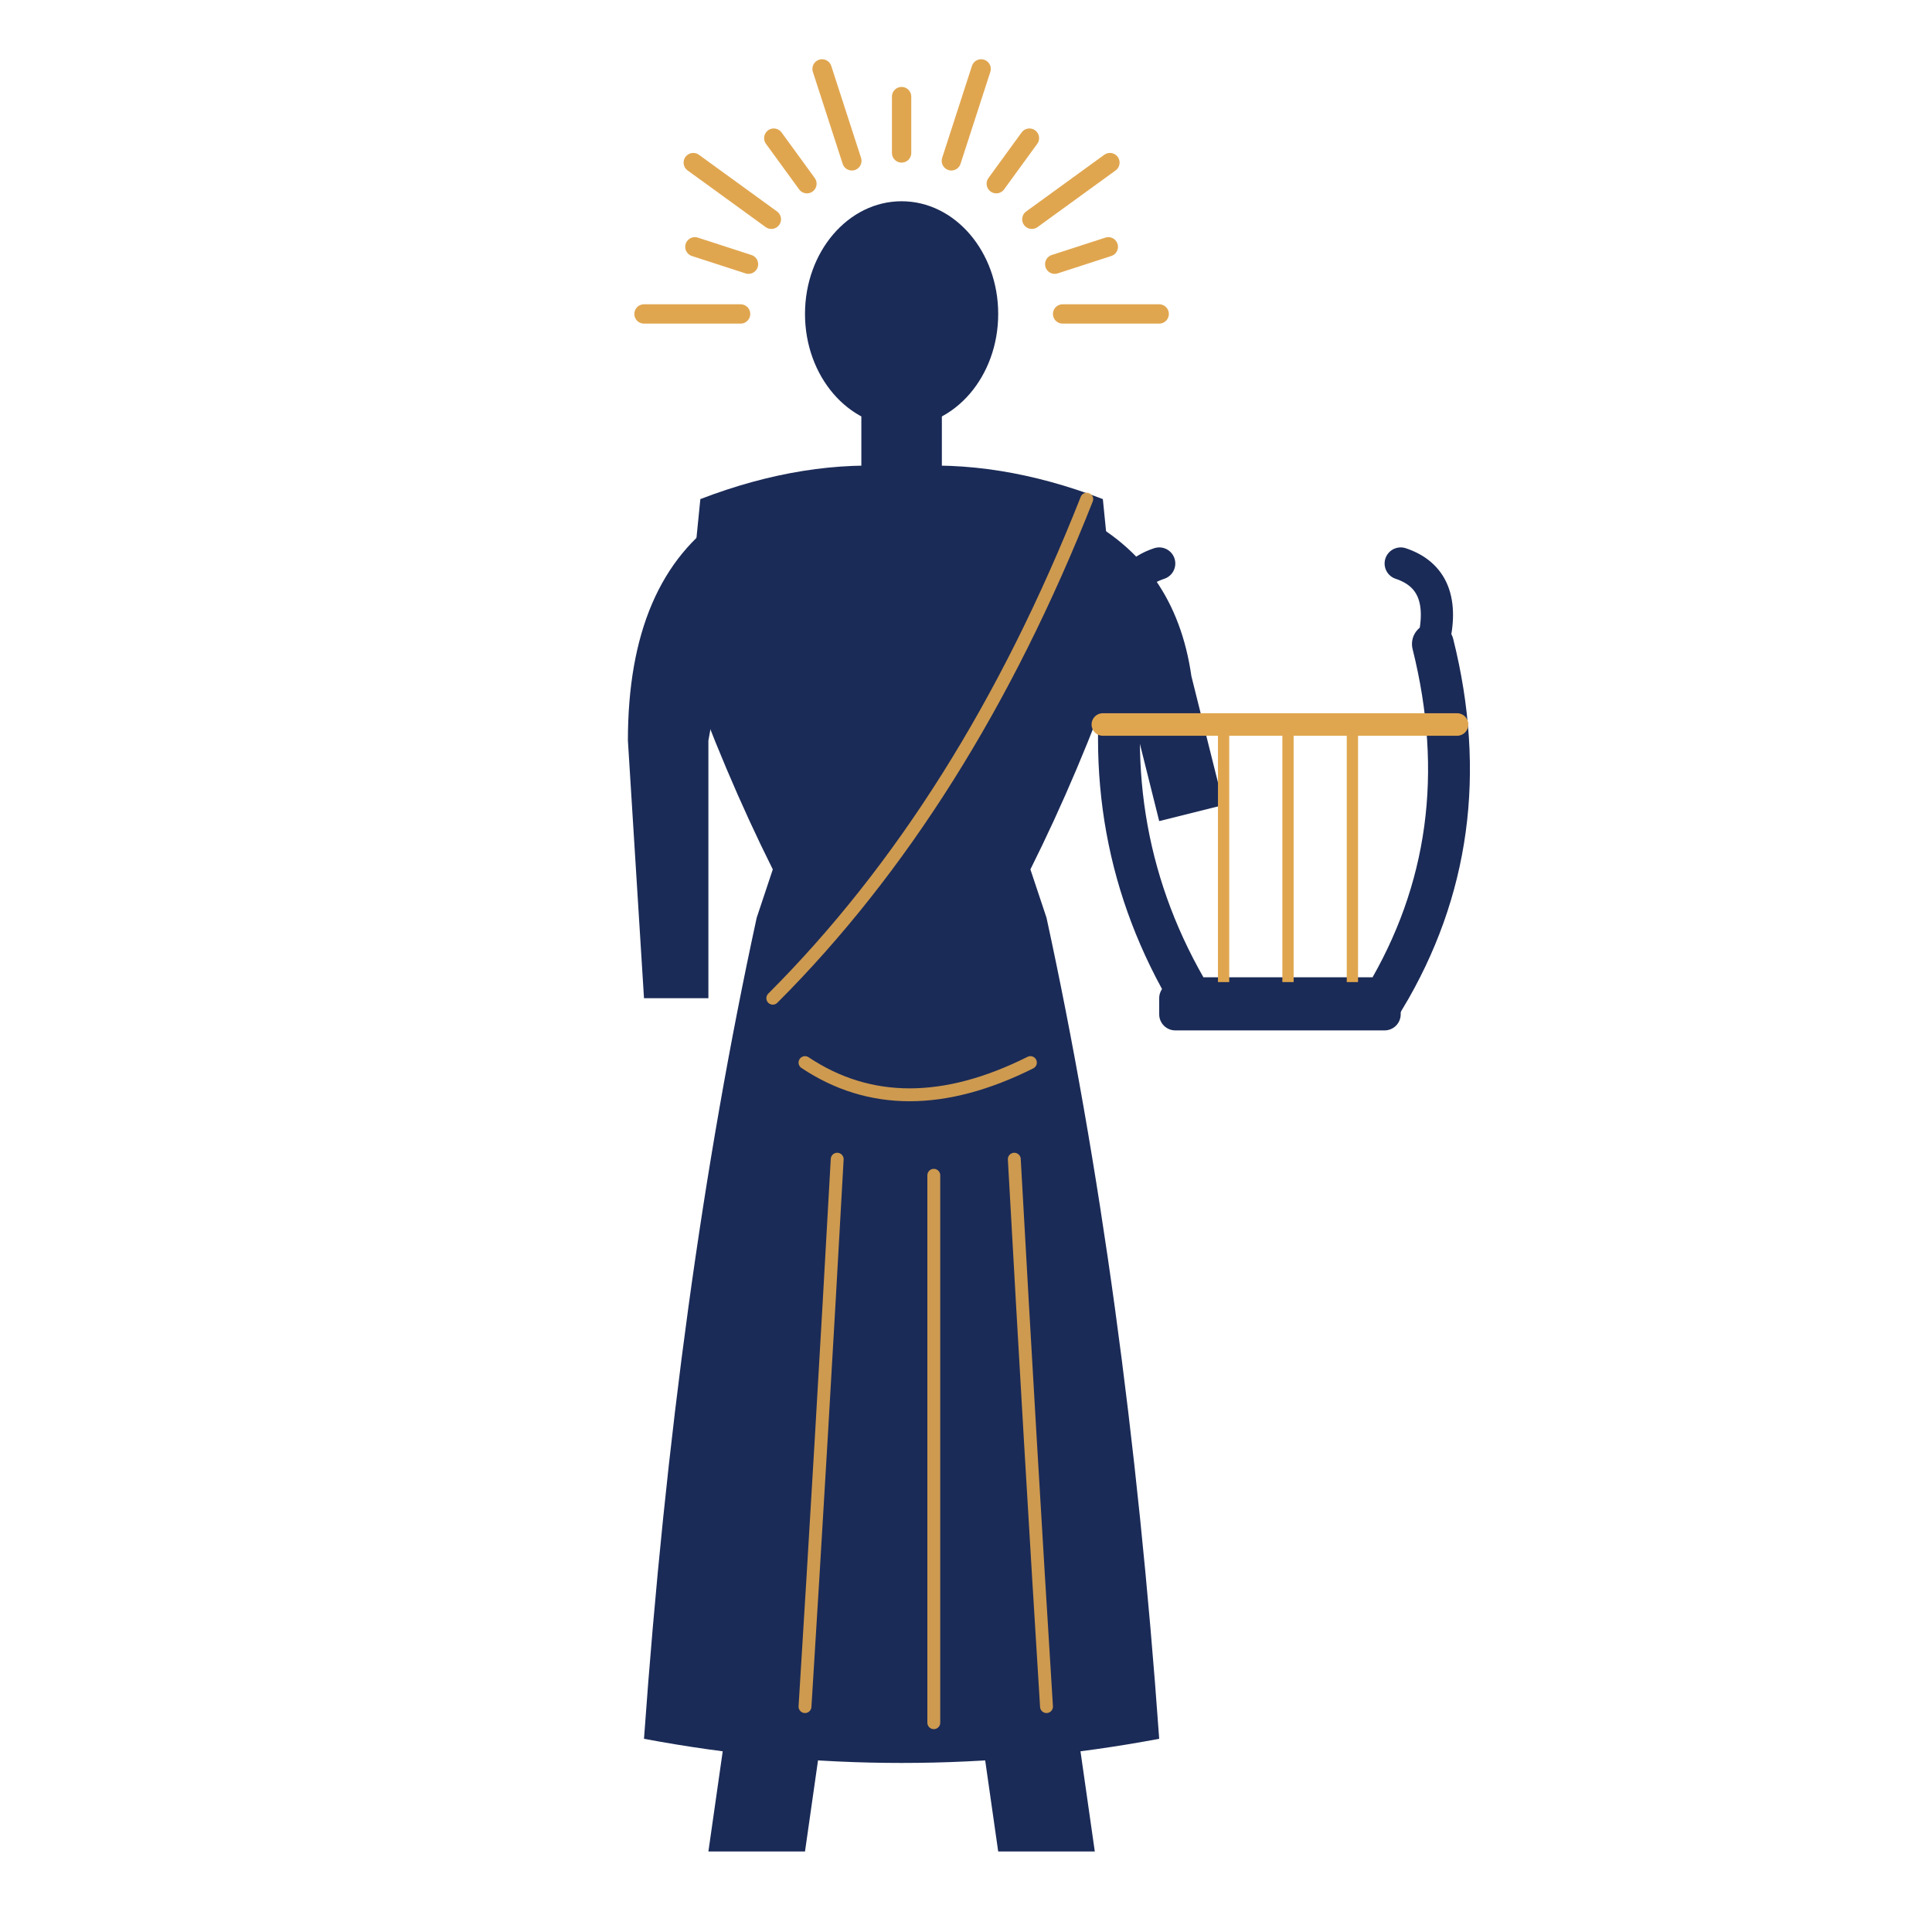
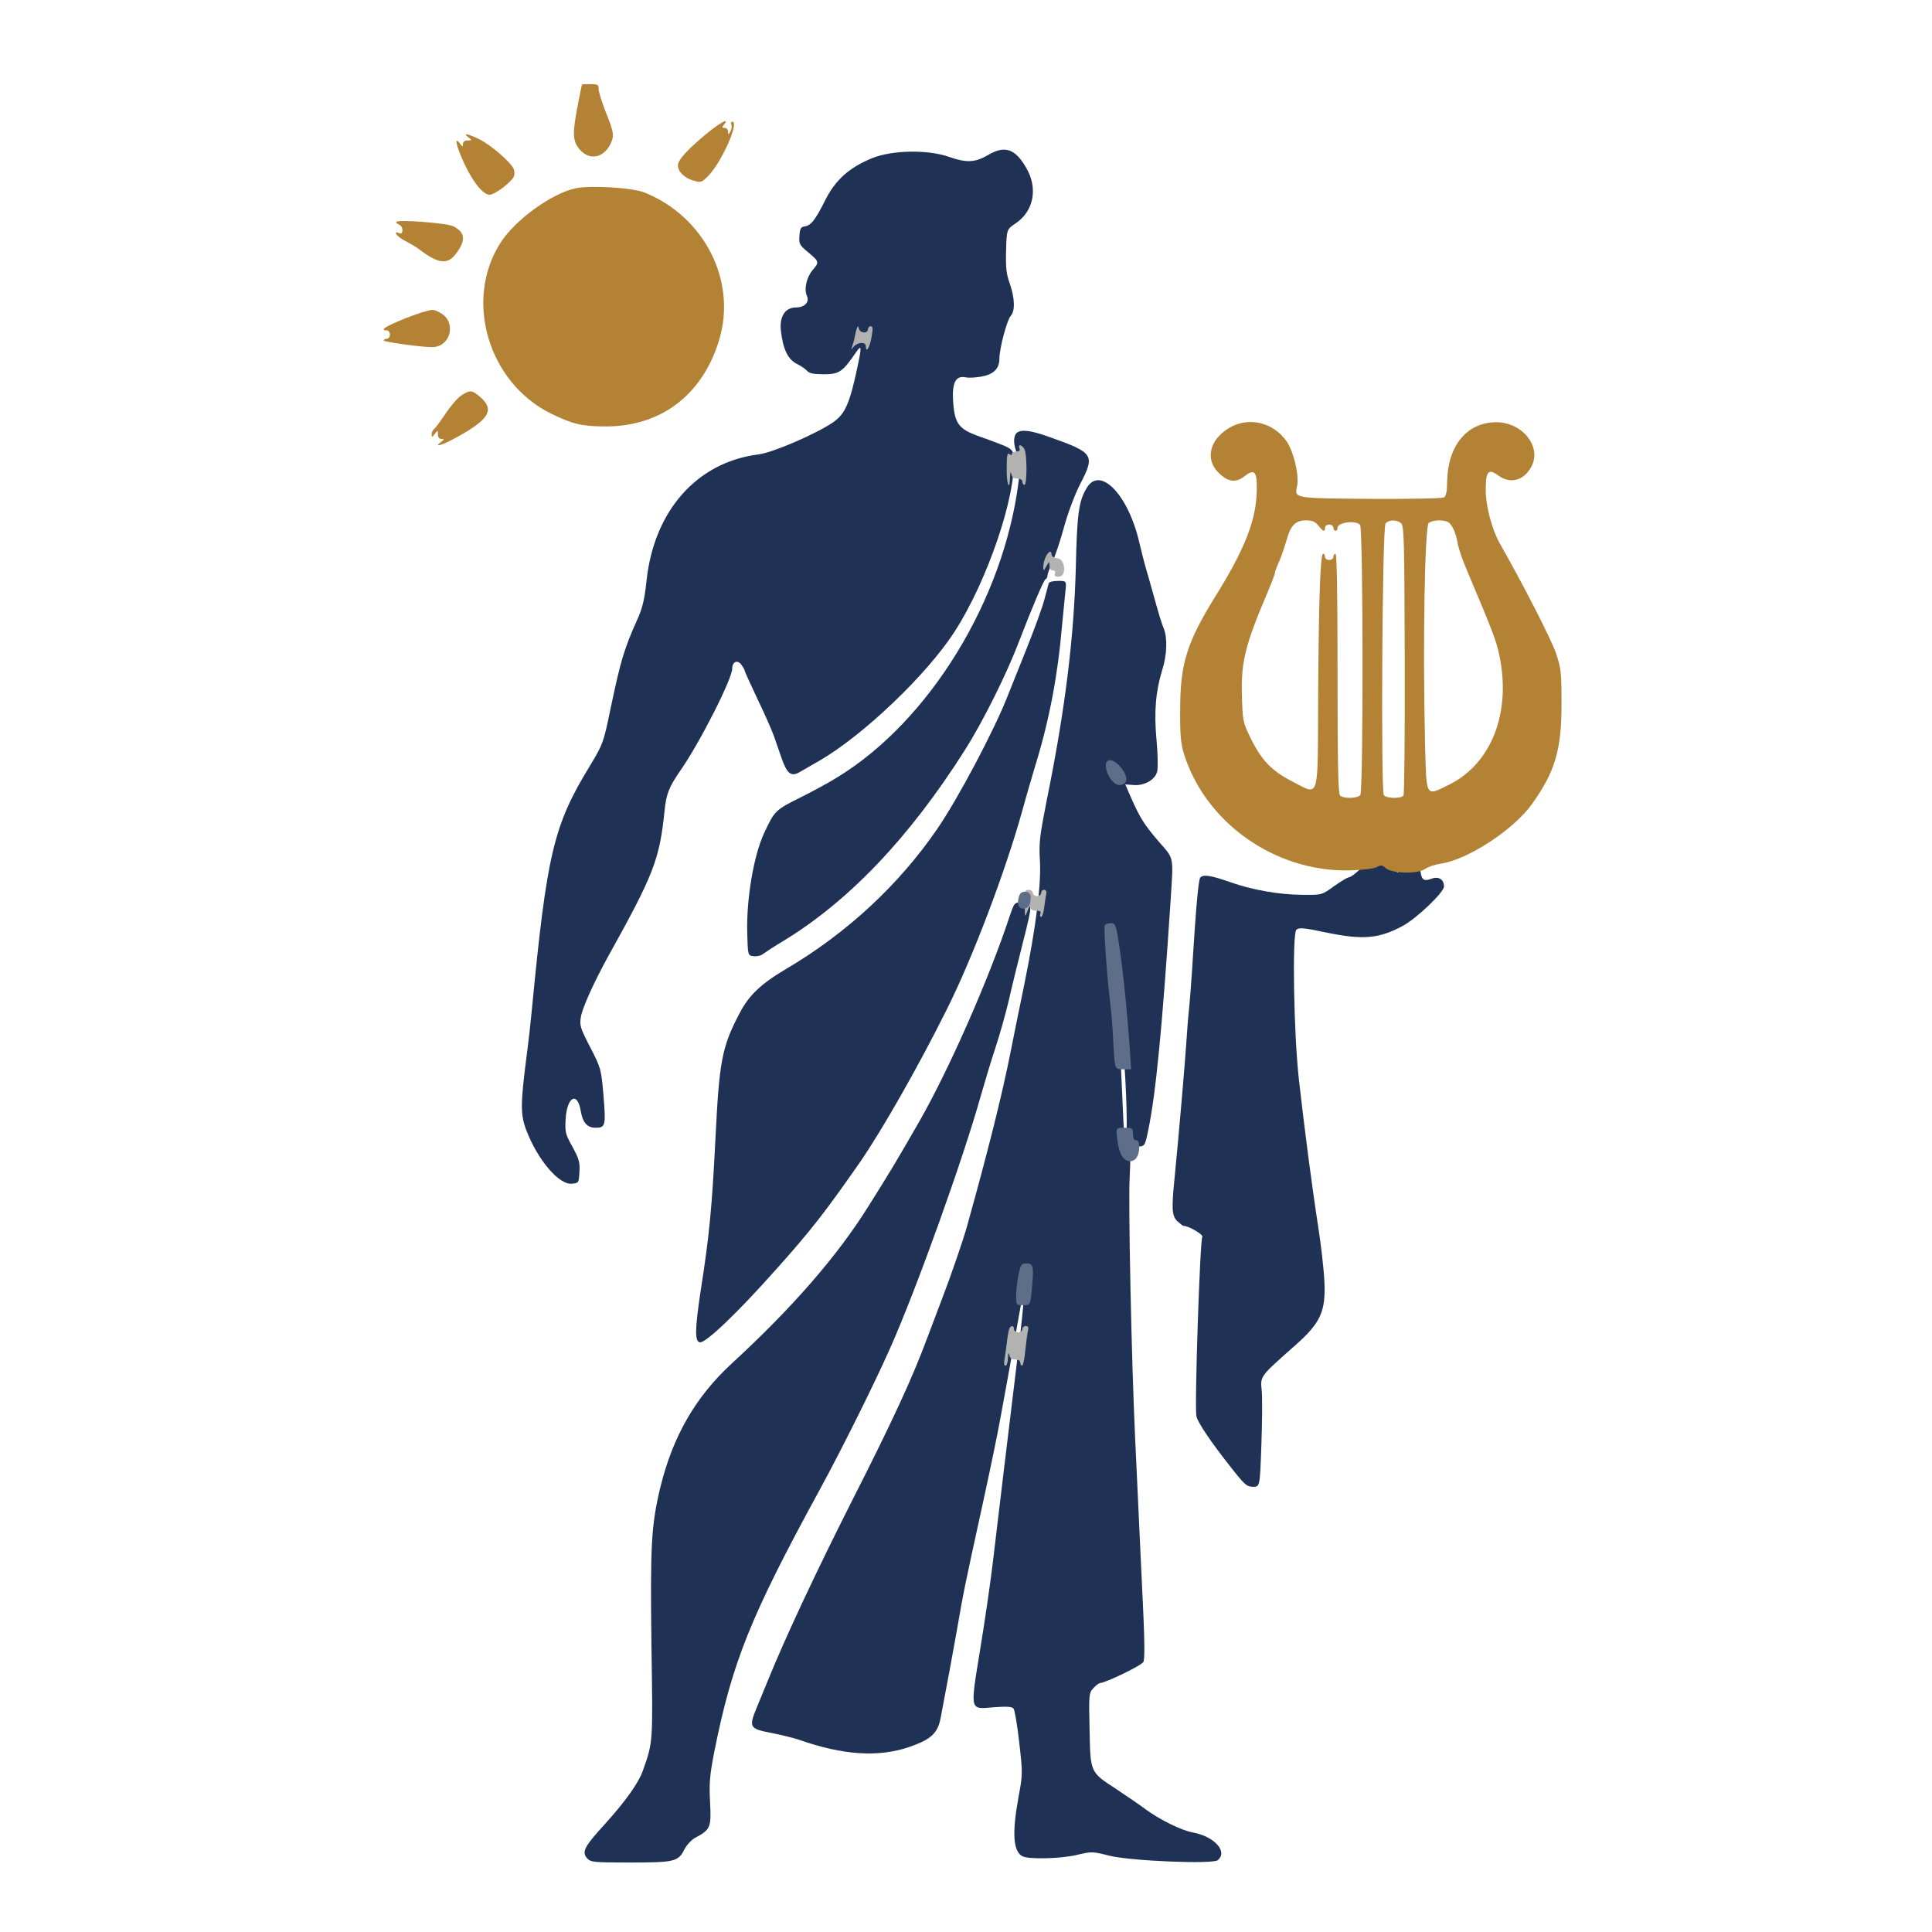
- <svg xmlns="http://www.w3.org/2000/svg" viewBox="0 0 120 120">
-   <line x1="46.00" y1="19.50" x2="40.00" y2="19.50" stroke="#E0A64F" stroke-width="1.2" stroke-linecap="round" />
-   <line x1="46.49" y1="16.41" x2="43.16" y2="15.33" stroke="#E0A64F" stroke-width="1.2" stroke-linecap="round" />
-   <line x1="47.91" y1="13.62" x2="43.06" y2="10.10" stroke="#E0A64F" stroke-width="1.2" stroke-linecap="round" />
-   <line x1="50.12" y1="11.41" x2="48.06" y2="8.58" stroke="#E0A64F" stroke-width="1.2" stroke-linecap="round" />
-   <line x1="52.91" y1="9.99" x2="51.06" y2="4.28" stroke="#E0A64F" stroke-width="1.2" stroke-linecap="round" />
-   <line x1="56.00" y1="9.50" x2="56.00" y2="6.00" stroke="#E0A64F" stroke-width="1.2" stroke-linecap="round" />
-   <line x1="59.09" y1="9.99" x2="60.94" y2="4.28" stroke="#E0A64F" stroke-width="1.2" stroke-linecap="round" />
-   <line x1="61.88" y1="11.41" x2="63.94" y2="8.58" stroke="#E0A64F" stroke-width="1.2" stroke-linecap="round" />
-   <line x1="64.09" y1="13.62" x2="68.94" y2="10.10" stroke="#E0A64F" stroke-width="1.2" stroke-linecap="round" />
-   <line x1="65.51" y1="16.41" x2="68.84" y2="15.33" stroke="#E0A64F" stroke-width="1.2" stroke-linecap="round" />
-   <line x1="66.00" y1="19.50" x2="72.00" y2="19.50" stroke="#E0A64F" stroke-width="1.2" stroke-linecap="round" />
-   <path d="M43.5 31 Q50 28.5 56 29 Q62 28.5 68.5 31 L69.5 41 Q67 48 64 54 L65 57 Q70 80 72 108 Q56 111 40 108 Q42 80 47 57 L48 54 Q45 48 42.5 41 Z" fill="#1B2B57" />
-   <ellipse cx="56" cy="19.5" rx="6" ry="7" fill="#1B2B57" />
-   <rect x="53.5" y="25" width="5" height="5" fill="#1B2B57" />
-   <path d="M45 32 Q39 36 39 46 L40 62 L44 62 L44 46 Q45 40 48 37 Z" fill="#1B2B57" />
-   <path d="M67 32 Q73 35 74 42 L76 50 L72 51 L70 43 Q68 39 66 37 Z" fill="#1B2B57" />
-   <path d="M45 108 L44 115 L50 115 L51 108 Z M61 108 L62 115 L68 115 L67 108 Z" fill="#1B2B57" />
-   <path d="M70 40 Q68 52 74 62 L86 62 Q92 52 89 40" stroke="#1B2B57" stroke-width="2.6" fill="none" stroke-linecap="round" opacity="1" />
-   <path d="M70 40 Q69 36 72 35 M89 40 Q90 36 87 35" stroke="#1B2B57" stroke-width="2" fill="none" stroke-linecap="round" opacity="1" />
-   <path d="M68.5 45 H90.5" stroke="#E0A64F" stroke-width="1.4" fill="none" stroke-linecap="round" opacity="1" />
-   <path d="M76 45 V62 M80 45 V62 M84 45 V62" stroke="#E0A64F" stroke-width="0.7" fill="none" stroke-linecap="round" opacity="1" />
-   <rect x="72" y="61" width="15" height="3" rx="1" fill="#1B2B57" />
-   <path d="M67.5 31 Q60 50 48 62 M50 66 Q56 70 64 66 M52 72 Q51 90 50 106 M58 73 V107 M63 72 Q64 90 65 106" stroke="#E0A64F" stroke-width="0.8" fill="none" stroke-linecap="round" opacity="0.9" />
+ <svg xmlns="http://www.w3.org/2000/svg" viewBox="249.2 -34.3 925.6 925.6">
+   <g transform="translate(0,864) scale(0.1,-0.1)" fill="#1F3256">
+     <path d="M7225 8240 c-61 -36 -103 -38 -188 -8 -101 35 -269 32 -365 -6 -111 -45 -178 -105 -227 -203 -47 -94 -68 -121 -99 -125 -17 -2 -22 -11 -24 -45 -3 -38 0 -44 42 -79 53 -44 54 -47 21 -85 -29 -35 -42 -92 -27 -124 13 -29 -11 -55 -52 -55 -52 0 -80 -42 -73 -110 10 -89 33 -138 76 -160 21 -10 43 -26 50 -34 10 -12 32 -16 81 -16 72 0 89 11 153 105 27 39 28 29 7 -70 -37 -175 -59 -224 -115 -264 -79 -55 -291 -147 -359 -155 -296 -37 -503 -272 -537 -610 -9 -83 -19 -125 -41 -175 -67 -149 -82 -200 -133 -443 -32 -154 -34 -160 -98 -266 -173 -283 -205 -419 -277 -1167 -5 -55 -16 -154 -25 -220 -30 -235 -30 -282 -1 -358 54 -141 156 -261 217 -255 34 3 34 4 37 56 3 46 -2 63 -33 120 -34 61 -37 71 -33 134 6 106 56 134 72 40 9 -57 31 -82 72 -82 47 0 49 11 37 158 -11 123 -12 128 -63 227 -48 93 -52 105 -45 146 8 46 61 163 130 289 220 395 247 466 271 700 8 80 21 112 76 192 94 135 248 439 248 488 0 33 26 44 44 18 9 -12 16 -25 16 -29 0 -4 28 -64 61 -135 34 -70 69 -150 79 -178 10 -28 25 -73 35 -101 27 -79 47 -95 88 -71 18 10 59 34 92 53 211 121 519 415 651 621 157 243 296 654 282 830 -3 48 2 44 -172 107 -89 32 -110 60 -117 156 -8 98 11 135 61 124 14 -3 47 -1 75 4 58 11 85 38 85 86 0 48 36 184 54 204 22 24 20 85 -4 155 -17 46 -20 77 -18 159 3 101 3 101 46 130 86 58 108 167 51 265 -53 93 -103 110 -184 62z" />
+     <path d="M7362 6908 c-17 -17 -15 -61 5 -103 15 -32 16 -46 5 -129 -71 -566 -427 -1147 -867 -1416 -38 -24 -117 -67 -175 -96 -125 -62 -127 -65 -178 -174 -50 -109 -85 -318 -80 -480 3 -105 3 -105 31 -108 16 -2 36 3 45 11 10 7 53 36 97 62 314 191 604 495 870 915 85 134 198 360 258 517 66 172 120 298 128 301 5 2 9 9 9 17 0 7 11 37 24 66 14 30 39 105 56 168 18 66 50 151 75 201 75 145 70 153 -150 231 -86 31 -134 36 -153 17z" />
+     <path d="M7700 6648 c-40 -64 -48 -124 -54 -388 -9 -332 -51 -677 -138 -1105 -35 -177 -39 -210 -34 -293 7 -114 -18 -315 -74 -592 -22 -107 -52 -253 -66 -325 -41 -208 -111 -486 -210 -840 -19 -67 -74 -228 -119 -345 -20 -52 -51 -135 -70 -185 -72 -194 -165 -396 -360 -780 -170 -336 -319 -653 -405 -865 -10 -25 -33 -80 -51 -124 -41 -99 -38 -105 72 -126 46 -9 105 -24 129 -32 210 -74 380 -85 527 -35 105 36 137 66 151 137 34 178 53 281 77 415 31 181 39 221 120 590 35 160 76 355 90 435 15 80 38 208 52 285 14 77 33 185 43 240 27 150 23 69 -9 -200 -48 -394 -99 -819 -121 -1005 -11 -96 -39 -289 -62 -428 -49 -303 -52 -288 68 -278 60 4 84 3 92 -7 5 -6 18 -79 27 -162 17 -148 17 -152 -4 -265 -31 -170 -25 -256 19 -280 30 -16 189 -12 264 7 68 16 72 16 155 -5 104 -25 493 -41 517 -21 50 41 -16 114 -120 133 -54 10 -154 59 -223 109 -32 24 -97 68 -145 100 -124 81 -122 77 -126 285 -4 169 -3 175 19 198 12 13 27 24 32 24 24 0 199 84 207 101 6 11 6 90 0 221 -5 112 -14 304 -20 428 -6 124 -15 317 -20 430 -17 360 -33 1121 -26 1240 5 98 4 119 -10 139 -13 19 -18 65 -25 245 -8 205 -21 408 -36 566 -3 36 -3 63 0 60 5 -5 20 -154 47 -485 5 -71 10 -185 10 -252 l0 -123 44 0 c43 0 43 0 59 78 36 172 67 487 107 1097 14 223 19 199 -59 289 -68 79 -89 113 -134 216 l-24 55 41 -3 c51 -4 103 26 112 65 4 15 3 83 -3 149 -13 136 -4 236 27 337 23 72 26 154 7 200 -8 18 -26 77 -41 132 -15 55 -34 120 -41 145 -8 25 -23 85 -35 135 -52 226 -186 366 -250 263z" />
+     <path d="M7516 6188 c-2 -7 -11 -41 -20 -76 -9 -35 -48 -143 -87 -240 -39 -97 -80 -199 -91 -227 -63 -161 -238 -492 -337 -635 -184 -268 -433 -498 -721 -668 -122 -72 -179 -126 -224 -212 -85 -161 -98 -229 -116 -595 -17 -337 -29 -467 -71 -735 -28 -185 -29 -244 -4 -248 28 -4 178 139 364 348 169 189 235 274 403 515 106 154 277 453 415 730 122 242 282 663 363 955 17 63 47 165 65 225 64 209 105 423 125 660 6 61 13 134 16 163 6 52 6 52 -35 52 -25 0 -43 -5 -45 -12z" />
+     <path d="M9059 4860 c-8 -5 -33 -25 -54 -44 -21 -20 -44 -36 -50 -36 -7 0 -38 -19 -71 -42 -59 -43 -59 -43 -154 -42 -110 1 -237 23 -342 60 -97 34 -131 39 -146 22 -7 -9 -17 -111 -27 -259 -8 -134 -19 -289 -24 -344 -6 -55 -13 -143 -16 -195 -6 -93 -36 -440 -55 -633 -16 -156 -14 -190 13 -215 13 -12 26 -22 29 -22 25 0 98 -43 90 -53 -11 -14 -38 -822 -28 -860 8 -32 71 -125 167 -246 64 -82 75 -91 104 -91 33 0 33 0 40 197 4 108 5 226 2 261 -7 74 -13 66 164 223 118 105 143 160 136 303 -3 61 -17 183 -31 271 -27 173 -65 464 -91 695 -25 222 -33 701 -12 719 14 11 36 9 140 -13 178 -37 255 -31 371 32 66 36 196 160 196 188 0 34 -26 50 -60 37 -35 -13 -47 -6 -52 32 -4 41 -79 51 -99 14 -12 -23 -12 -22 -28 12 -14 29 -21 34 -56 36 -22 2 -47 -1 -56 -7z" />
+     <path d="M7329 4593 c-98 -297 -289 -731 -430 -978 -114 -199 -147 -253 -247 -412 -150 -240 -366 -487 -656 -754 -173 -160 -281 -348 -341 -594 -43 -181 -48 -274 -42 -755 7 -471 8 -460 -40 -597 -21 -61 -82 -147 -183 -259 -99 -108 -112 -134 -85 -164 17 -19 32 -20 206 -20 212 0 231 4 260 63 11 21 34 46 51 55 74 40 78 49 72 169 -5 92 -2 128 19 238 86 433 174 652 503 1255 108 198 260 503 341 685 126 283 349 905 433 1205 18 63 49 167 70 230 21 63 50 167 65 230 14 63 44 185 66 271 50 199 50 199 0 199 -39 0 -39 0 -62 -67z" />
+   </g>
+   <g transform="translate(0,864) scale(0.1,-0.1)" fill="#B38235">
+     <path d="M5280 8578 c-1 -2 -8 -39 -17 -83 -30 -153 -29 -187 7 -229 46 -52 111 -41 145 24 21 41 19 57 -20 154 -19 48 -35 98 -35 112 0 21 -4 24 -40 24 -22 0 -40 -1 -40 -2z" />
+     <path d="M5869 8336 c-87 -73 -129 -120 -129 -145 0 -30 30 -60 71 -72 37 -12 41 -11 70 17 64 61 156 264 119 264 -5 0 -7 -6 -4 -14 3 -8 1 -23 -5 -33 -10 -17 -10 -17 -11 0 0 9 -7 17 -16 17 -14 0 -14 3 -4 15 31 38 -20 10 -91 -49z" />
+     <path d="M4736 8325 c19 -14 18 -14 -3 -15 -15 0 -23 -6 -23 -17 0 -15 -2 -14 -15 3 -29 38 -17 -15 23 -100 42 -89 89 -146 120 -146 25 0 109 64 117 90 3 10 2 27 -4 38 -18 33 -108 110 -159 136 -56 28 -87 35 -56 11z" />
+     <path d="M5250 8081 c-114 -24 -290 -151 -360 -261 -176 -274 -59 -670 241 -818 104 -51 149 -62 264 -62 263 0 461 150 541 410 89 284 -68 595 -357 711 -58 23 -258 35 -329 20z" />
+     <path d="M4390 7919 c0 -4 7 -9 15 -13 8 -3 15 -14 15 -25 0 -14 -5 -19 -15 -15 -34 14 -12 -17 28 -37 23 -12 56 -31 72 -44 91 -68 133 -71 175 -13 44 60 40 97 -14 126 -31 17 -276 35 -276 21z" />
+     <path d="M4515 7487 c-22 -7 -73 -25 -112 -42 -69 -29 -90 -45 -58 -45 8 0 15 -9 15 -20 0 -11 -7 -20 -15 -20 -8 0 -15 -4 -15 -8 0 -7 177 -32 232 -32 91 0 119 123 38 165 -33 17 -31 17 -85 2z" />
+     <path d="M4703 7089 c-18 -11 -53 -52 -78 -90 -26 -38 -50 -71 -56 -74 -5 -4 -9 -14 -9 -23 1 -15 2 -15 15 2 15 19 15 19 15 -2 0 -14 6 -22 17 -22 15 0 14 -2 -3 -15 -37 -28 7 -15 74 22 156 85 185 132 117 192 -42 36 -50 37 -92 10z" />
+     <path d="M8376 6930 c-90 -57 -110 -148 -47 -211 45 -45 83 -51 125 -18 49 38 61 24 59 -69 -3 -141 -56 -278 -200 -509 -136 -220 -167 -321 -167 -543 -1 -113 3 -158 17 -205 102 -332 436 -569 792 -562 67 2 119 8 133 16 20 11 26 10 43 -5 29 -26 152 -29 187 -5 15 11 48 22 75 26 129 18 352 163 440 288 110 154 141 261 140 482 0 147 -2 166 -27 240 -22 65 -163 340 -269 525 -37 66 -67 178 -67 255 0 91 12 105 60 70 59 -43 125 -24 160 45 48 94 -45 210 -169 210 -140 0 -232 -110 -236 -283 0 -48 -5 -71 -15 -77 -8 -5 -166 -8 -353 -7 -369 3 -363 2 -351 60 11 51 -15 164 -49 214 -65 95 -187 122 -281 63z m432 -465 c23 -29 32 -32 32 -10 0 8 9 15 20 15 11 0 20 -7 20 -15 0 -8 5 -15 10 -15 6 0 10 6 10 14 0 27 88 38 108 14 15 -19 16 -1276 1 -1294 -14 -17 -81 -18 -97 -2 -9 9 -12 153 -12 585 0 375 -3 573 -10 573 -5 0 -10 -7 -10 -15 0 -8 -9 -15 -20 -15 -11 0 -20 7 -20 15 0 8 -4 15 -9 15 -14 0 -21 -223 -24 -689 -2 -503 8 -469 -122 -403 -101 52 -150 103 -203 212 -35 72 -37 80 -40 202 -5 158 16 242 119 484 21 50 39 96 39 102 0 6 9 31 20 54 10 24 26 69 35 101 20 73 43 97 94 97 30 0 44 -6 59 -25z m395 13 c16 -12 17 -63 19 -654 1 -352 -2 -646 -6 -652 -10 -16 -81 -15 -94 1 -15 19 -8 1283 8 1302 15 18 50 19 73 3z m222 6 c21 -8 41 -49 50 -101 4 -24 22 -80 42 -125 133 -316 143 -343 159 -418 56 -272 -39 -516 -241 -616 -116 -57 -109 -69 -116 211 -11 467 -1 1028 18 1043 18 13 61 16 88 6z" />
+   </g>
+   <g transform="translate(0,864) scale(0.1,-0.1)" fill="#B2B2B1">
+     <path d="M6597 7410 c-3 -8 -7 -26 -10 -40 -2 -14 -8 -34 -12 -45 -6 -19 -6 -19 8 -2 18 21 57 23 57 2 0 -36 18 -10 27 40 8 44 7 55 -4 55 -7 0 -13 -7 -13 -15 0 -21 -38 -19 -43 3 -3 14 -5 14 -10 2z" />
+     <path d="M7376 6835 c4 -10 0 -15 -15 -15 -12 0 -21 -5 -21 -11 0 -8 -4 -8 -12 -1 -10 8 -13 -7 -13 -69 -1 -78 14 -114 16 -41 1 23 3 28 6 15 3 -16 11 -23 29 -23 15 0 24 -6 24 -15 0 -8 5 -15 10 -15 13 0 13 146 0 171 -12 22 -32 26 -24 4z" />
+     <path d="M7502 6315 c-7 -14 -12 -36 -12 -48 1 -21 1 -21 15 3 14 25 14 25 15 3 0 -14 6 -23 16 -23 10 0 14 -6 10 -15 -4 -11 1 -15 18 -15 39 0 33 84 -6 88 -16 2 -28 9 -28 18 0 22 -16 16 -28 -11z" />
+     <path d="M7401 4653 c1 -68 1 -68 14 -33 7 19 14 27 14 18 1 -12 9 -18 27 -18 19 0 25 -4 20 -15 -3 -8 -1 -15 4 -15 5 0 12 21 15 48 3 26 8 55 10 65 2 10 -3 17 -11 17 -8 0 -14 -7 -14 -15 0 -8 -9 -15 -20 -15 -11 0 -20 7 -20 15 0 8 -9 15 -20 15 -18 0 -20 -6 -19 -67z" />
+     <path d="M7326 2613 c-3 -10 -8 -40 -11 -68 -3 -27 -9 -62 -11 -77 -3 -17 -1 -28 5 -28 6 0 12 17 12 38 1 23 3 28 6 15 3 -16 11 -23 29 -23 15 0 24 -6 24 -15 0 -8 4 -15 9 -15 4 0 12 33 15 73 4 39 10 82 13 95 4 16 1 22 -11 22 -9 0 -16 -7 -16 -15 0 -8 -9 -15 -20 -15 -11 0 -20 7 -20 15 0 21 -18 19 -24 -2z" />
+   </g>
+   <g transform="translate(0,864) scale(0.1,-0.1)" fill="#5F6E88">
+     <path d="M7790 5316 c0 -45 39 -98 69 -94 37 4 39 39 4 83 -34 43 -73 48 -73 11z" />
+     <path d="M7376 4694 c-14 -37 -7 -64 18 -64 25 0 36 16 36 56 0 28 -44 35 -54 8z" />
+     <path d="M7785 4551 c-6 -10 9 -233 25 -365 6 -44 13 -135 16 -203 7 -123 7 -123 46 -123 l39 0 -6 93 c-12 177 -34 393 -51 500 -15 100 -18 107 -40 107 -12 0 -25 -4 -29 -9z" />
+     <path d="M7845 3523 c8 -68 29 -103 61 -103 27 0 44 26 44 69 0 21 -5 31 -15 31 -10 0 -15 10 -15 30 0 28 -2 30 -41 30 -41 0 -41 0 -34 -57z" />
+     <path d="M7371 2873 c-6 -31 -11 -76 -11 -100 0 -42 1 -43 34 -43 33 0 33 0 40 61 12 123 10 139 -23 139 -26 0 -29 -4 -40 -57z" />
+   </g>
</svg>
